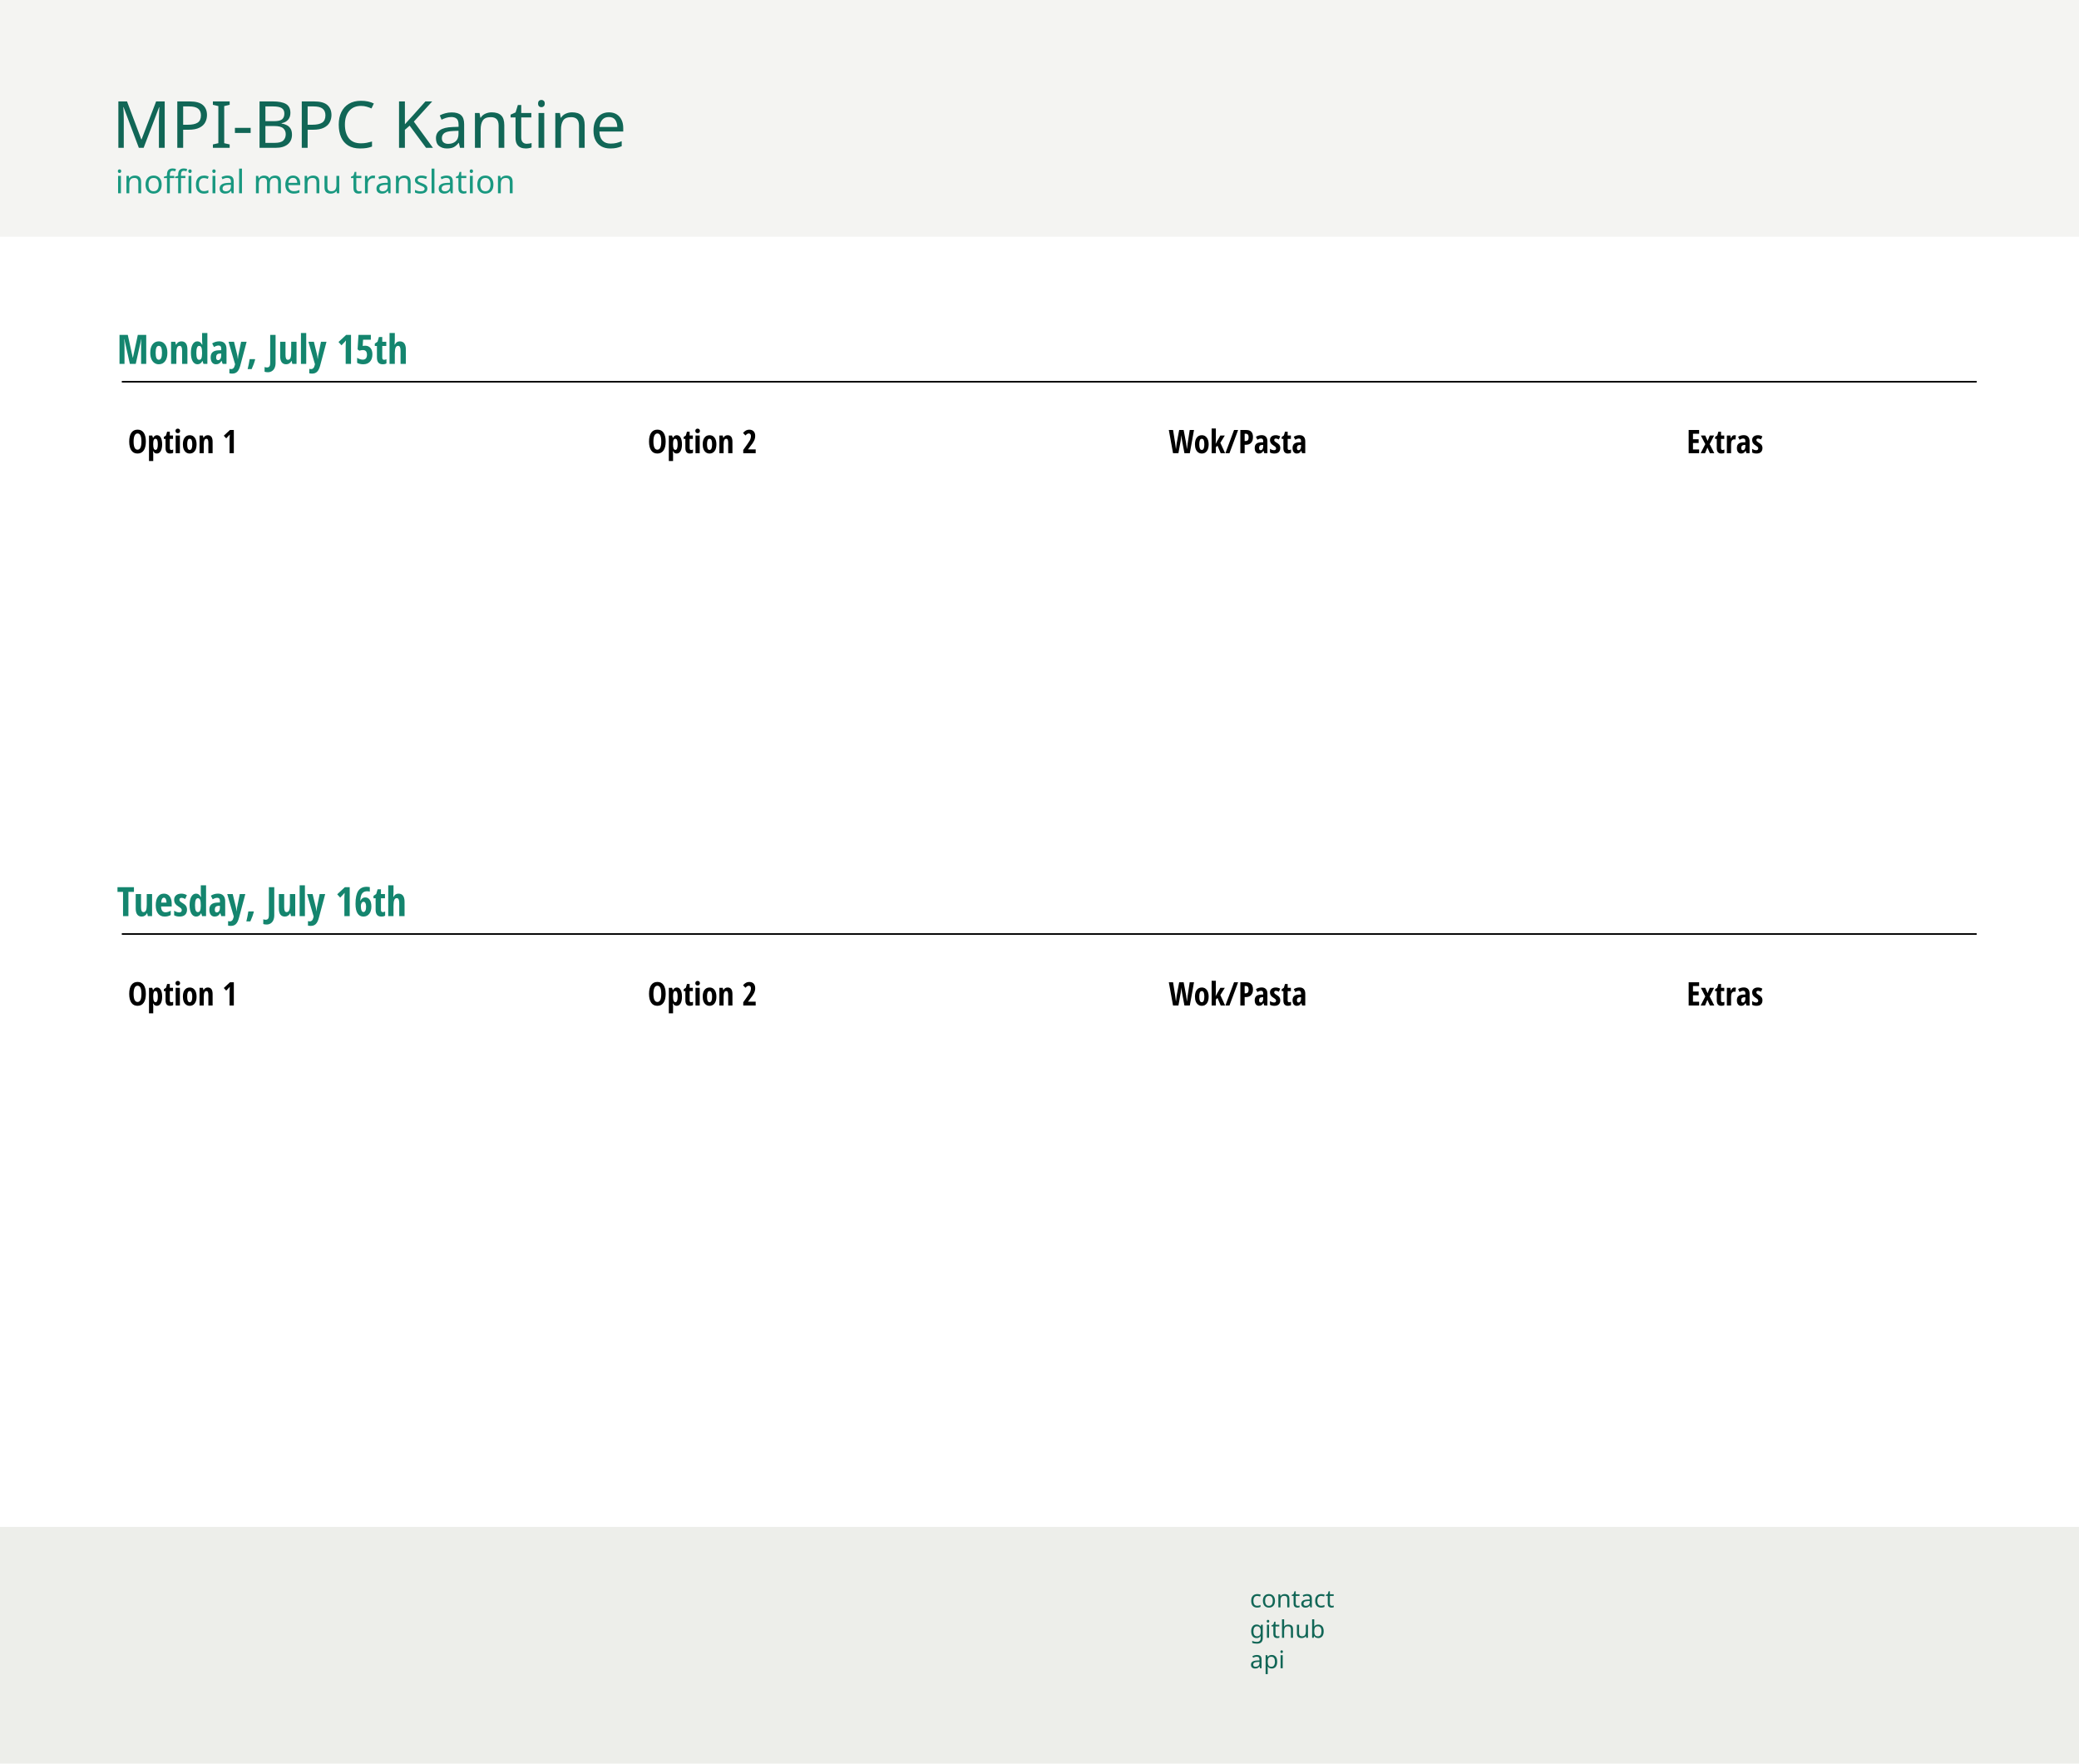
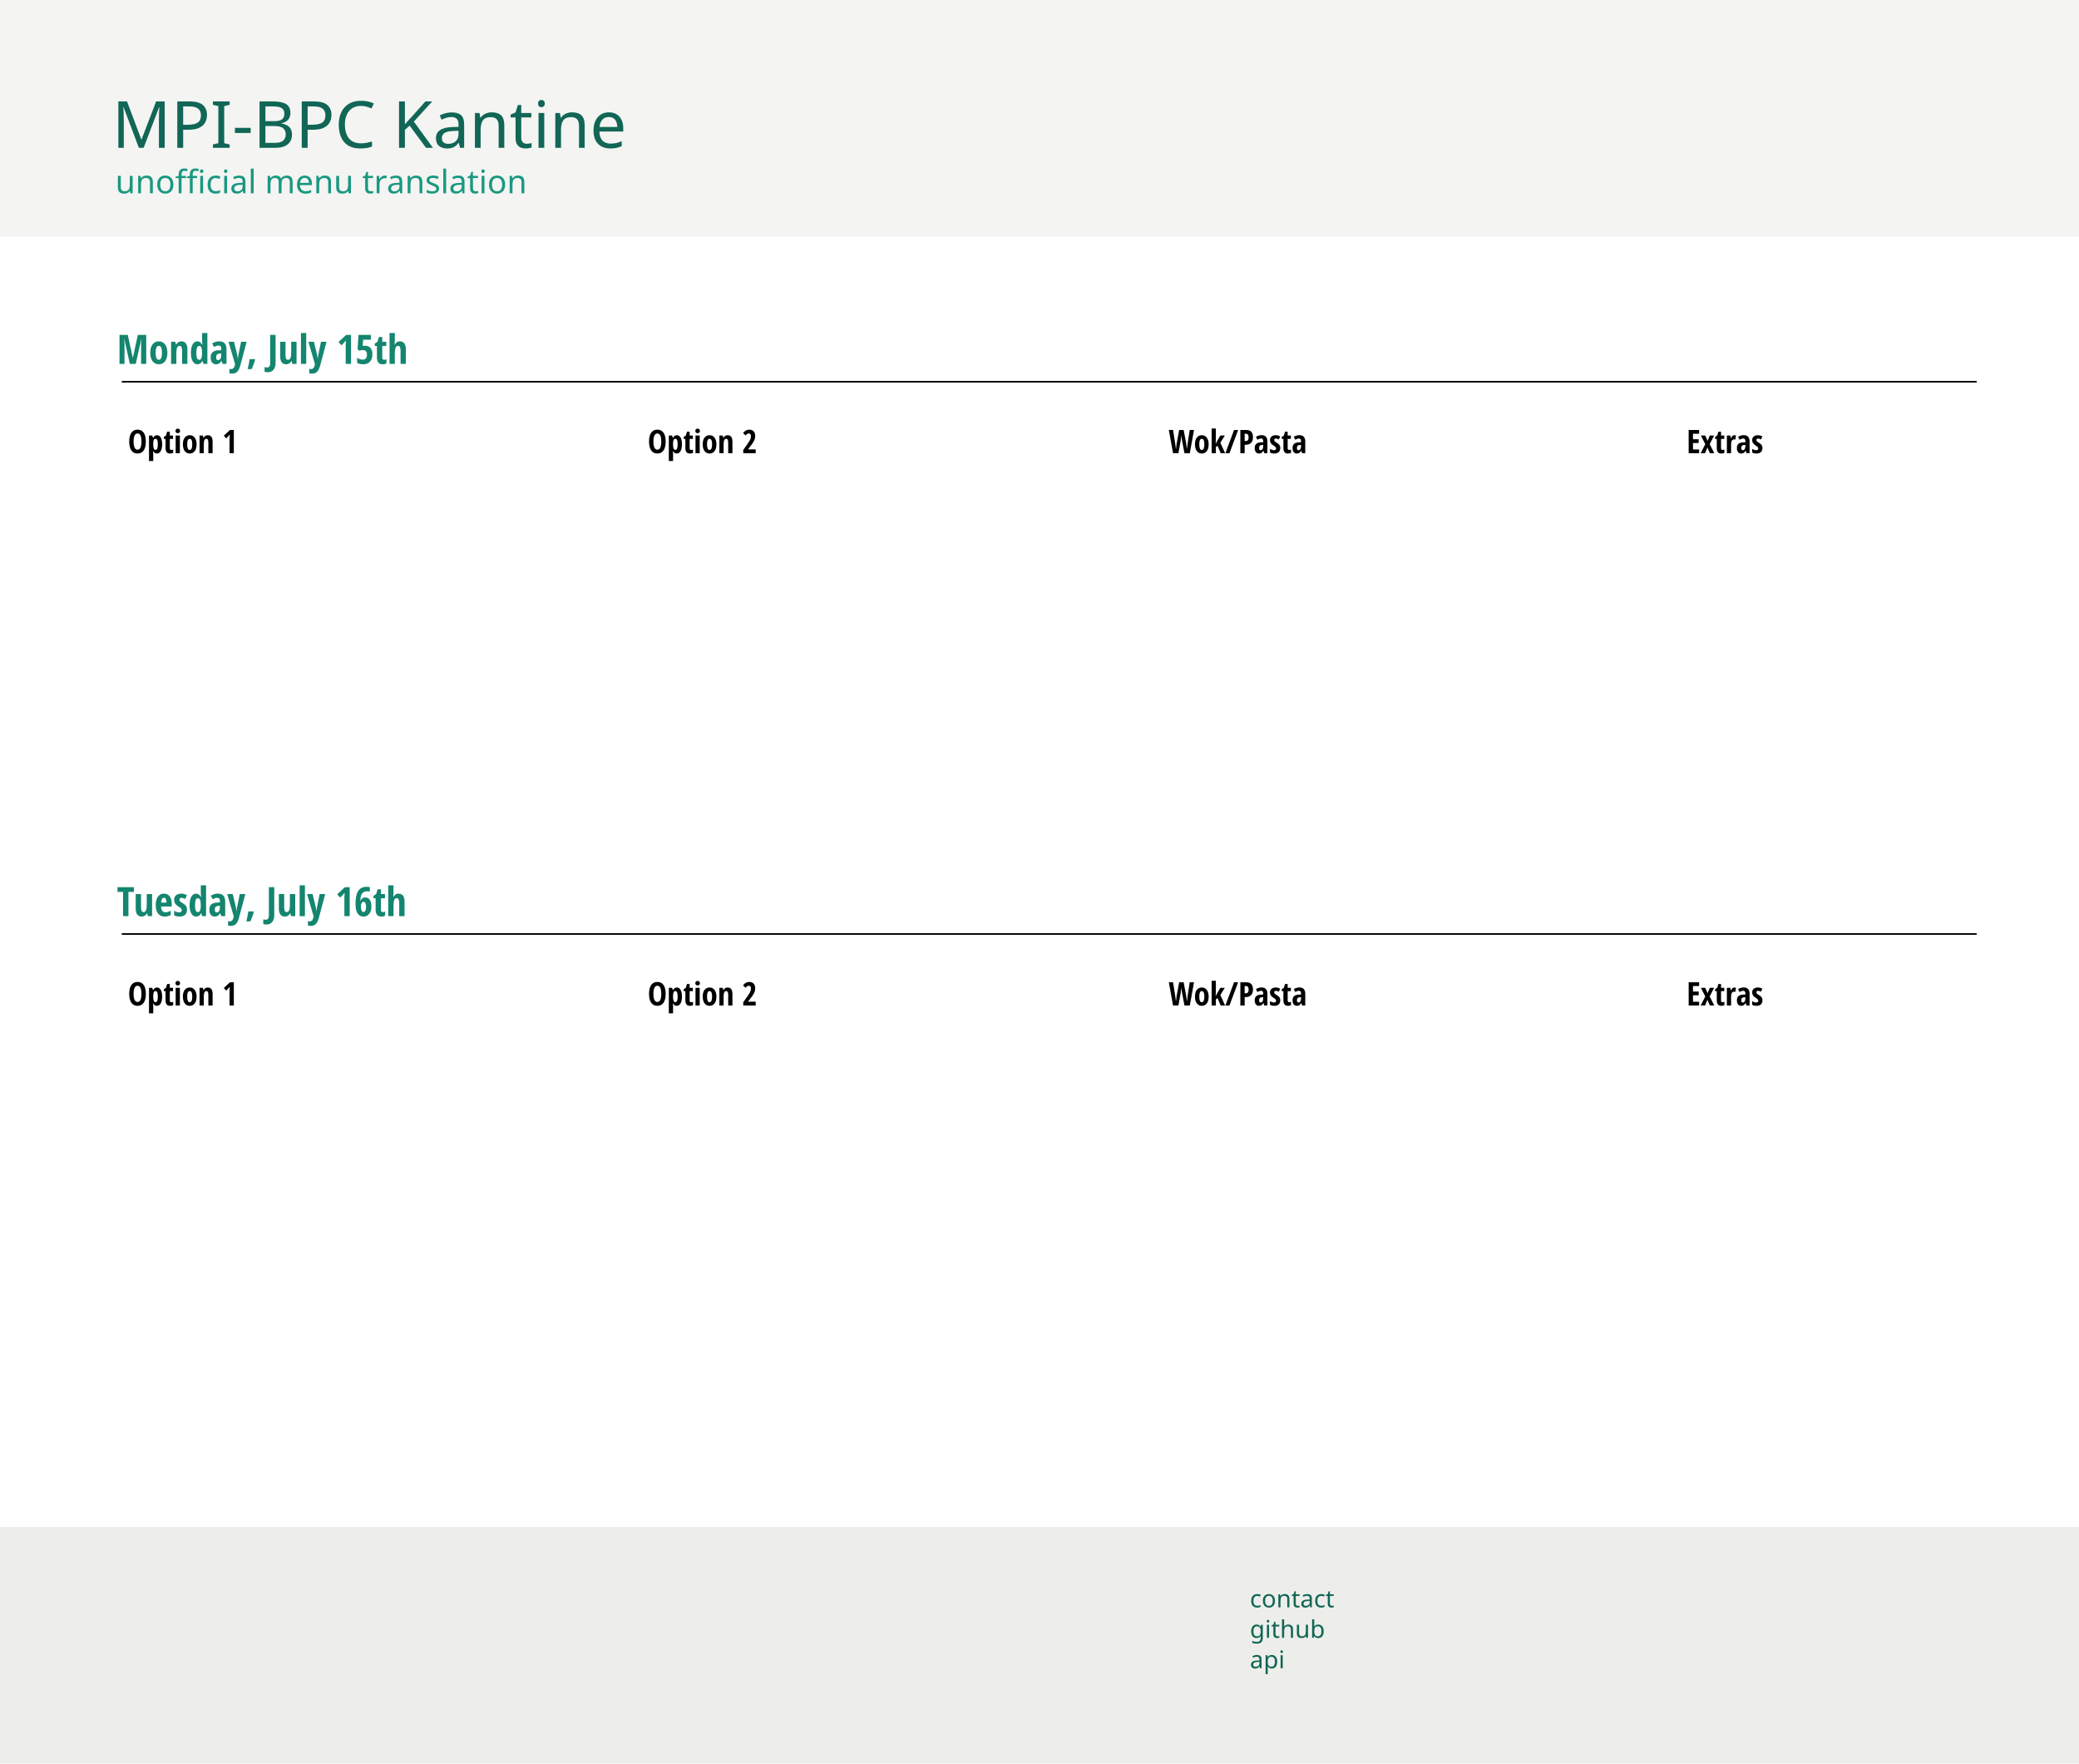
<svg xmlns="http://www.w3.org/2000/svg" width="1280" height="1085.714" viewBox="0 0 1280 1085.714" id="svg2" version="1.1">
  <defs id="defs4" />
  <g id="layer1" transform="translate(0,947.6378)">
    <rect y="-947.638" x="0" height="145.714" width="1280" id="rect4252" style="fill:#f4f4f2;fill-opacity:1" />
    <rect style="fill:#116656;fill-opacity:1;fill-rule:evenodd;stroke:#000000;stroke-width:1px;stroke-linecap:butt;stroke-linejoin:miter;stroke-opacity:1" id="rect3336" width="142.857" height="120" x="-297.143" y="-599.066" />
    <rect style="fill:#ddded6;fill-opacity:1" id="rect4138" width="185.714" height="145.714" x="-317.143" y="-419.066" />
    <text xml:space="preserve" style="font-style:normal;font-variant:normal;font-weight:normal;font-stretch:normal;font-size:40px;line-height:125%;font-family:'Fira sans';-inkscape-font-specification:'Fira sans';letter-spacing:0px;word-spacing:0px;fill:#116656;fill-opacity:1;stroke:none;stroke-width:1px;stroke-linecap:butt;stroke-linejoin:miter;stroke-opacity:1" x="69" y="-856.638" id="text4140">
      <tspan id="tspan4142" x="69" y="-856.638" style="font-style:normal;font-variant:normal;font-weight:normal;font-stretch:normal;font-family:'Fira sans';-inkscape-font-specification:'Fira sans';fill:#116656;fill-opacity:1">MPI-BPC Kantine</tspan>
    </text>
    <text xml:space="preserve" style="font-style:normal;font-variant:normal;font-weight:bold;font-stretch:condensed;font-size:40px;line-height:125%;font-family:'Open Sans Condensed';-inkscape-font-specification:'Open Sans Condensed,  Bold Condensed';letter-spacing:0px;word-spacing:0px;fill:#14856e;fill-opacity:1;stroke:none;stroke-width:1px;stroke-linecap:butt;stroke-linejoin:miter;stroke-opacity:1" x="72" y="-723.638" id="text4144">
      <tspan id="tspan4146" x="72" y="-723.638" style="font-style:normal;font-variant:normal;font-weight:bold;font-stretch:condensed;font-size:25px;font-family:'Open Sans Condensed';-inkscape-font-specification:'Open Sans Condensed,  Bold Condensed';fill:#14856e;fill-opacity:1">Monday, July 15th</tspan>
    </text>
    <path style="fill:none;fill-rule:evenodd;stroke:#000000;stroke-width:1px;stroke-linecap:butt;stroke-linejoin:miter;stroke-opacity:1" d="m 75,-712.638 1142,0" id="path4148" />
    <flowRoot xml:space="preserve" id="flowRoot4150" style="font-style:normal;font-variant:normal;font-weight:normal;font-stretch:normal;font-size:15px;line-height:125%;font-family:'Fira sans';-inkscape-font-specification:'Fira sans';letter-spacing:0px;word-spacing:0px;fill:#000000;fill-opacity:1;stroke:none;stroke-width:1px;stroke-linecap:butt;stroke-linejoin:miter;stroke-opacity:1" transform="translate(-22.02588,-865.6378)">
      <flowRegion id="flowRegion4152">
        <rect id="rect4154" width="208" height="195" x="102" y="206" style="font-style:normal;font-variant:normal;font-weight:normal;font-stretch:normal;font-size:15px;font-family:'Fira sans';-inkscape-font-specification:'Fira sans'" />
      </flowRegion>
      <flowPara id="flowPara4156">Hühnerfrikassee "Hausfrauen- Art" mit Spargel, Champignons und Erbsen in einer Sahnesoße Obst(7,3,g,i,) incl. zwei Beilagen</flowPara>
    </flowRoot>
    <flowRoot transform="translate(-23,-755.6378)" style="font-style:normal;font-variant:normal;font-weight:normal;font-stretch:normal;font-size:15px;line-height:125%;font-family:'Fira sans';-inkscape-font-specification:'Fira sans';letter-spacing:0px;word-spacing:0px;fill:#5e5e5e;fill-opacity:1;stroke:none;stroke-width:1px;stroke-linecap:butt;stroke-linejoin:miter;stroke-opacity:1" id="flowRoot4162" xml:space="preserve">
      <flowRegion id="flowRegion4164">
        <rect style="font-style:normal;font-variant:normal;font-weight:normal;font-stretch:normal;font-size:15px;font-family:'Fira sans';-inkscape-font-specification:'Fira sans';fill:#5e5e5e;fill-opacity:1" y="206" x="102" height="195" width="208" id="rect4166" />
      </flowRegion>
      <flowPara id="flowPara4168">Chicken Fricassee "housewives kind" with asparagus, mushrooms and peas in a cream sauce fruit(7,3,g,i,) with two side dishes</flowPara>
    </flowRoot>
    <text xml:space="preserve" style="font-style:normal;font-variant:normal;font-weight:bold;font-stretch:condensed;font-size:40px;line-height:125%;font-family:'Open Sans Condensed';-inkscape-font-specification:'Open Sans Condensed,  Bold Condensed';letter-spacing:0px;word-spacing:0px;fill:#000000;fill-opacity:1;stroke:none;stroke-width:1px;stroke-linecap:butt;stroke-linejoin:miter;stroke-opacity:1" x="78.722" y="-668.638" id="text4170">
      <tspan id="tspan4172" x="78.722" y="-668.638" style="font-style:normal;font-variant:normal;font-weight:bold;font-stretch:condensed;font-size:20px;font-family:'Open Sans Condensed';-inkscape-font-specification:'Open Sans Condensed,  Bold Condensed'">Option 1</tspan>
    </text>
    <flowRoot transform="translate(297.1025,-865.6378)" style="font-style:normal;font-variant:normal;font-weight:normal;font-stretch:normal;font-size:15px;line-height:125%;font-family:'Fira sans';-inkscape-font-specification:'Fira sans';letter-spacing:0px;word-spacing:0px;fill:#000000;fill-opacity:1;stroke:none;stroke-width:1px;stroke-linecap:butt;stroke-linejoin:miter;stroke-opacity:1" id="flowRoot4174" xml:space="preserve">
      <flowRegion id="flowRegion4176">
        <rect style="font-style:normal;font-variant:normal;font-weight:normal;font-stretch:normal;font-size:15px;font-family:'Fira sans';-inkscape-font-specification:'Fira sans'" y="206" x="102" height="195" width="208" id="rect4178" />
      </flowRegion>
      <flowPara id="flowPara4180">Hirse-Käseschnitte frisch gebacken auf einem Gemüseragout, Obst (7a,c,g,i) incl. zwei Beilagen</flowPara>
    </flowRoot>
    <flowRoot xml:space="preserve" id="flowRoot4182" style="font-style:normal;font-variant:normal;font-weight:normal;font-stretch:normal;font-size:15px;line-height:125%;font-family:'Fira sans';-inkscape-font-specification:'Fira sans';letter-spacing:0px;word-spacing:0px;fill:#5e5e5e;fill-opacity:1;stroke:none;stroke-width:1px;stroke-linecap:butt;stroke-linejoin:miter;stroke-opacity:1" transform="translate(297.4468,-775.6378)">
      <flowRegion id="flowRegion4184">
        <rect id="rect4186" width="208" height="195" x="102" y="206" style="font-style:normal;font-variant:normal;font-weight:normal;font-stretch:normal;font-size:15px;font-family:'Fira sans';-inkscape-font-specification:'Fira sans';fill:#5e5e5e;fill-opacity:1" />
      </flowRegion>
      <flowPara id="flowPara4188">Millet cheese cuts freshly baked on a vegetable ragout, fruit (7a, c, g, i) incl. Two side dishes</flowPara>
    </flowRoot>
    <text id="text4190" y="-668.638" x="398.766" style="font-style:normal;font-variant:normal;font-weight:bold;font-stretch:condensed;font-size:40px;line-height:125%;font-family:'Open Sans Condensed';-inkscape-font-specification:'Open Sans Condensed,  Bold Condensed';letter-spacing:0px;word-spacing:0px;fill:#000000;fill-opacity:1;stroke:none;stroke-width:1px;stroke-linecap:butt;stroke-linejoin:miter;stroke-opacity:1" xml:space="preserve">
      <tspan style="font-style:normal;font-variant:normal;font-weight:bold;font-stretch:condensed;font-size:20px;font-family:'Open Sans Condensed';-inkscape-font-specification:'Open Sans Condensed,  Bold Condensed'" y="-668.638" x="398.766" id="tspan4192">Option 2</tspan>
    </text>
    <flowRoot xml:space="preserve" id="flowRoot4194" style="font-style:normal;font-variant:normal;font-weight:normal;font-stretch:normal;font-size:15px;line-height:125%;font-family:'Fira sans';-inkscape-font-specification:'Fira sans';letter-spacing:0px;word-spacing:0px;fill:#000000;fill-opacity:1;stroke:none;stroke-width:1px;stroke-linecap:butt;stroke-linejoin:miter;stroke-opacity:1" transform="translate(616.8315,-865.6378)">
      <flowRegion id="flowRegion4196">
        <rect id="rect4198" width="208" height="195" x="102" y="206" style="font-style:normal;font-variant:normal;font-weight:normal;font-stretch:normal;font-size:15px;font-family:'Fira sans';-inkscape-font-specification:'Fira sans'" />
      </flowRegion>
      <flowPara id="flowPara4200">Gebratene Rindfleischstreifen mit Asia Gemüse in einer Kokos-Currysoße auf Mi-Nudeln(a,d,f,i,k) 3,50 €</flowPara>
    </flowRoot>
    <flowRoot transform="translate(617.835,-775.6378)" style="font-style:normal;font-variant:normal;font-weight:normal;font-stretch:normal;font-size:15px;line-height:125%;font-family:'Fira sans';-inkscape-font-specification:'Fira sans';letter-spacing:0px;word-spacing:0px;fill:#5e5e5e;fill-opacity:1;stroke:none;stroke-width:1px;stroke-linecap:butt;stroke-linejoin:miter;stroke-opacity:1" id="flowRoot4202" xml:space="preserve">
      <flowRegion id="flowRegion4204">
        <rect style="font-style:normal;font-variant:normal;font-weight:normal;font-stretch:normal;font-size:15px;font-family:'Fira sans';-inkscape-font-specification:'Fira sans';fill:#5e5e5e;fill-opacity:1" y="206" x="102" height="195" width="208" id="rect4206" />
      </flowRegion>
      <flowPara id="flowPara4208">Fried beef strips with Asia vegetables in a coconut curry sauce on Mi-Nudeln(a,d,f,i,k) </flowPara>
      <flowPara id="flowPara4214">€ 3.50</flowPara>
    </flowRoot>
    <text xml:space="preserve" style="font-style:normal;font-variant:normal;font-weight:bold;font-stretch:condensed;font-size:40px;line-height:125%;font-family:'Open Sans Condensed';-inkscape-font-specification:'Open Sans Condensed,  Bold Condensed';letter-spacing:0px;word-spacing:0px;fill:#000000;fill-opacity:1;stroke:none;stroke-width:1px;stroke-linecap:butt;stroke-linejoin:miter;stroke-opacity:1" x="719.454" y="-668.638" id="text4210">
      <tspan id="tspan4212" x="719.454" y="-668.638" style="font-style:normal;font-variant:normal;font-weight:bold;font-stretch:condensed;font-size:20px;font-family:'Open Sans Condensed';-inkscape-font-specification:'Open Sans Condensed,  Bold Condensed'">Wok/Pasta</tspan>
    </text>
    <flowRoot transform="translate(937,-865.6378)" style="font-style:normal;font-variant:normal;font-weight:normal;font-stretch:normal;font-size:15px;line-height:125%;font-family:'Fira sans';-inkscape-font-specification:'Fira sans';letter-spacing:0px;word-spacing:0px;fill:#000000;fill-opacity:1;stroke:none;stroke-width:1px;stroke-linecap:butt;stroke-linejoin:miter;stroke-opacity:1" id="flowRoot4216" xml:space="preserve">
      <flowRegion id="flowRegion4218">
        <rect style="font-style:normal;font-variant:normal;font-weight:normal;font-stretch:normal;font-size:15px;font-family:'Fira sans';-inkscape-font-specification:'Fira sans'" y="206" x="102" height="195" width="208" id="rect4220" />
      </flowRegion>
      <flowPara id="flowPara4222">Blumenkohlgemüse </flowPara>
      <flowPara id="flowPara4238">Mix Salat</flowPara>
      <flowPara id="flowPara4240">Butterreis</flowPara>
      <flowPara id="flowPara4242">Salzkartoffeln</flowPara>
    </flowRoot>
    <flowRoot xml:space="preserve" id="flowRoot4224" style="font-style:normal;font-variant:normal;font-weight:normal;font-stretch:normal;font-size:15px;line-height:125%;font-family:'Fira sans';-inkscape-font-specification:'Fira sans';letter-spacing:0px;word-spacing:0px;fill:#5e5e5e;fill-opacity:1;stroke:none;stroke-width:1px;stroke-linecap:butt;stroke-linejoin:miter;stroke-opacity:1" transform="translate(937,-775.6378)">
      <flowRegion id="flowRegion4226">
        <rect id="rect4228" width="208" height="195" x="102" y="206" style="font-style:normal;font-variant:normal;font-weight:normal;font-stretch:normal;font-size:15px;font-family:'Fira sans';-inkscape-font-specification:'Fira sans';fill:#5e5e5e;fill-opacity:1" />
      </flowRegion>
      <flowPara id="flowPara4232">Cauliflower </flowPara>
      <flowPara id="flowPara4246">Salad Mix </flowPara>
      <flowPara id="flowPara4248">butter rice </flowPara>
      <flowPara id="flowPara4250">boiled potatoes</flowPara>
    </flowRoot>
    <text id="text4234" y="-668.638" x="1038.414" style="font-style:normal;font-variant:normal;font-weight:bold;font-stretch:condensed;font-size:40px;line-height:125%;font-family:'Open Sans Condensed';-inkscape-font-specification:'Open Sans Condensed,  Bold Condensed';letter-spacing:0px;word-spacing:0px;fill:#000000;fill-opacity:1;stroke:none;stroke-width:1px;stroke-linecap:butt;stroke-linejoin:miter;stroke-opacity:1" xml:space="preserve">
      <tspan style="font-style:normal;font-variant:normal;font-weight:bold;font-stretch:condensed;font-size:20px;font-family:'Open Sans Condensed';-inkscape-font-specification:'Open Sans Condensed,  Bold Condensed'" y="-668.638" x="1038.414" id="tspan4236">Extras</tspan>
    </text>
    <text id="text4311" y="-383.638" x="72" style="font-style:normal;font-variant:normal;font-weight:bold;font-stretch:condensed;font-size:40px;line-height:125%;font-family:'Open Sans Condensed';-inkscape-font-specification:'Open Sans Condensed,  Bold Condensed';letter-spacing:0px;word-spacing:0px;fill:#14856e;fill-opacity:1;stroke:none;stroke-width:1px;stroke-linecap:butt;stroke-linejoin:miter;stroke-opacity:1" xml:space="preserve">
      <tspan style="font-style:normal;font-variant:normal;font-weight:bold;font-stretch:condensed;font-size:25px;font-family:'Open Sans Condensed';-inkscape-font-specification:'Open Sans Condensed,  Bold Condensed';fill:#14856e;fill-opacity:1" y="-383.638" x="72" id="tspan4313">Tuesday, July 16th</tspan>
    </text>
    <path id="path4315" d="m 75,-372.638 1142,0" style="fill:none;fill-rule:evenodd;stroke:#000000;stroke-width:1px;stroke-linecap:butt;stroke-linejoin:miter;stroke-opacity:1" />
    <flowRoot transform="translate(-22.02588,-525.6378)" style="font-style:normal;font-variant:normal;font-weight:normal;font-stretch:normal;font-size:15px;line-height:125%;font-family:'Fira sans';-inkscape-font-specification:'Fira sans';letter-spacing:0px;word-spacing:0px;fill:#000000;fill-opacity:1;stroke:none;stroke-width:1px;stroke-linecap:butt;stroke-linejoin:miter;stroke-opacity:1" id="flowRoot4319" xml:space="preserve">
      <flowRegion id="flowRegion4321">
        <rect style="font-style:normal;font-variant:normal;font-weight:normal;font-stretch:normal;font-size:15px;font-family:'Fira sans';-inkscape-font-specification:'Fira sans'" y="206" x="102" height="195" width="208" id="rect4323" />
      </flowRegion>
      <flowPara id="flowPara4325">Hühnerfrikassee "Hausfrauen- Art" mit Spargel, Champignons und Erbsen in einer Sahnesoße Obst(7,3,g,i,) incl. zwei Beilagen</flowPara>
    </flowRoot>
    <flowRoot xml:space="preserve" id="flowRoot4327" style="font-style:normal;font-variant:normal;font-weight:normal;font-stretch:normal;font-size:15px;line-height:125%;font-family:'Fira sans';-inkscape-font-specification:'Fira sans';letter-spacing:0px;word-spacing:0px;fill:#5e5e5e;fill-opacity:1;stroke:none;stroke-width:1px;stroke-linecap:butt;stroke-linejoin:miter;stroke-opacity:1" transform="translate(-23,-415.6378)">
      <flowRegion id="flowRegion4329">
        <rect id="rect4331" width="208" height="195" x="102" y="206" style="font-style:normal;font-variant:normal;font-weight:normal;font-stretch:normal;font-size:15px;font-family:'Fira sans';-inkscape-font-specification:'Fira sans';fill:#5e5e5e;fill-opacity:1" />
      </flowRegion>
      <flowPara id="flowPara4333">Chicken Fricassee "housewives kind" with asparagus, mushrooms and peas in a cream sauce fruit(7,3,g,i,) with two side dishes</flowPara>
    </flowRoot>
    <text id="text4335" y="-328.638" x="78.722" style="font-style:normal;font-variant:normal;font-weight:bold;font-stretch:condensed;font-size:40px;line-height:125%;font-family:'Open Sans Condensed';-inkscape-font-specification:'Open Sans Condensed,  Bold Condensed';letter-spacing:0px;word-spacing:0px;fill:#000000;fill-opacity:1;stroke:none;stroke-width:1px;stroke-linecap:butt;stroke-linejoin:miter;stroke-opacity:1" xml:space="preserve">
      <tspan style="font-style:normal;font-variant:normal;font-weight:bold;font-stretch:condensed;font-size:20px;font-family:'Open Sans Condensed';-inkscape-font-specification:'Open Sans Condensed,  Bold Condensed'" y="-328.638" x="78.722" id="tspan4337">Option 1</tspan>
    </text>
    <flowRoot xml:space="preserve" id="flowRoot4341" style="font-style:normal;font-variant:normal;font-weight:normal;font-stretch:normal;font-size:15px;line-height:125%;font-family:'Fira sans';-inkscape-font-specification:'Fira sans';letter-spacing:0px;word-spacing:0px;fill:#000000;fill-opacity:1;stroke:none;stroke-width:1px;stroke-linecap:butt;stroke-linejoin:miter;stroke-opacity:1" transform="translate(297.1025,-525.6378)">
      <flowRegion id="flowRegion4343">
        <rect id="rect4345" width="208" height="195" x="102" y="206" style="font-style:normal;font-variant:normal;font-weight:normal;font-stretch:normal;font-size:15px;font-family:'Fira sans';-inkscape-font-specification:'Fira sans'" />
      </flowRegion>
      <flowPara id="flowPara4347">Hirse-Käseschnitte frisch gebacken auf einem Gemüseragout, Obst (7a,c,g,i) incl. zwei Beilagen</flowPara>
    </flowRoot>
    <flowRoot transform="translate(297.4468,-435.6378)" style="font-style:normal;font-variant:normal;font-weight:normal;font-stretch:normal;font-size:15px;line-height:125%;font-family:'Fira sans';-inkscape-font-specification:'Fira sans';letter-spacing:0px;word-spacing:0px;fill:#5e5e5e;fill-opacity:1;stroke:none;stroke-width:1px;stroke-linecap:butt;stroke-linejoin:miter;stroke-opacity:1" id="flowRoot4349" xml:space="preserve">
      <flowRegion id="flowRegion4351">
        <rect style="font-style:normal;font-variant:normal;font-weight:normal;font-stretch:normal;font-size:15px;font-family:'Fira sans';-inkscape-font-specification:'Fira sans';fill:#5e5e5e;fill-opacity:1" y="206" x="102" height="195" width="208" id="rect4353" />
      </flowRegion>
      <flowPara id="flowPara4355">Millet cheese cuts freshly baked on a vegetable ragout, fruit (7a, c, g, i) incl. Two side dishes</flowPara>
    </flowRoot>
    <text xml:space="preserve" style="font-style:normal;font-variant:normal;font-weight:bold;font-stretch:condensed;font-size:40px;line-height:125%;font-family:'Open Sans Condensed';-inkscape-font-specification:'Open Sans Condensed,  Bold Condensed';letter-spacing:0px;word-spacing:0px;fill:#000000;fill-opacity:1;stroke:none;stroke-width:1px;stroke-linecap:butt;stroke-linejoin:miter;stroke-opacity:1" x="398.766" y="-328.638" id="text4357">
      <tspan id="tspan4359" x="398.766" y="-328.638" style="font-style:normal;font-variant:normal;font-weight:bold;font-stretch:condensed;font-size:20px;font-family:'Open Sans Condensed';-inkscape-font-specification:'Open Sans Condensed,  Bold Condensed'">Option 2</tspan>
    </text>
    <flowRoot transform="translate(616.8315,-525.6378)" style="font-style:normal;font-variant:normal;font-weight:normal;font-stretch:normal;font-size:15px;line-height:125%;font-family:'Fira sans';-inkscape-font-specification:'Fira sans';letter-spacing:0px;word-spacing:0px;fill:#000000;fill-opacity:1;stroke:none;stroke-width:1px;stroke-linecap:butt;stroke-linejoin:miter;stroke-opacity:1" id="flowRoot4363" xml:space="preserve">
      <flowRegion id="flowRegion4365">
        <rect style="font-style:normal;font-variant:normal;font-weight:normal;font-stretch:normal;font-size:15px;font-family:'Fira sans';-inkscape-font-specification:'Fira sans'" y="206" x="102" height="195" width="208" id="rect4367" />
      </flowRegion>
      <flowPara id="flowPara4369">Gebratene Rindfleischstreifen mit Asia Gemüse in einer Kokos-Currysoße auf Mi-Nudeln(a,d,f,i,k) 3,50 €</flowPara>
    </flowRoot>
    <flowRoot xml:space="preserve" id="flowRoot4371" style="font-style:normal;font-variant:normal;font-weight:normal;font-stretch:normal;font-size:15px;line-height:125%;font-family:'Fira sans';-inkscape-font-specification:'Fira sans';letter-spacing:0px;word-spacing:0px;fill:#5e5e5e;fill-opacity:1;stroke:none;stroke-width:1px;stroke-linecap:butt;stroke-linejoin:miter;stroke-opacity:1" transform="translate(617.835,-435.6378)">
      <flowRegion id="flowRegion4373">
        <rect id="rect4375" width="208" height="195" x="102" y="206" style="font-style:normal;font-variant:normal;font-weight:normal;font-stretch:normal;font-size:15px;font-family:'Fira sans';-inkscape-font-specification:'Fira sans';fill:#5e5e5e;fill-opacity:1" />
      </flowRegion>
      <flowPara id="flowPara4377">Fried beef strips with Asia vegetables in a coconut curry sauce on Mi-Nudeln(a,d,f,i,k) </flowPara>
      <flowPara id="flowPara4379">€ 3.50</flowPara>
    </flowRoot>
    <text id="text4381" y="-328.638" x="719.454" style="font-style:normal;font-variant:normal;font-weight:bold;font-stretch:condensed;font-size:40px;line-height:125%;font-family:'Open Sans Condensed';-inkscape-font-specification:'Open Sans Condensed,  Bold Condensed';letter-spacing:0px;word-spacing:0px;fill:#000000;fill-opacity:1;stroke:none;stroke-width:1px;stroke-linecap:butt;stroke-linejoin:miter;stroke-opacity:1" xml:space="preserve">
      <tspan style="font-style:normal;font-variant:normal;font-weight:bold;font-stretch:condensed;font-size:20px;font-family:'Open Sans Condensed';-inkscape-font-specification:'Open Sans Condensed,  Bold Condensed'" y="-328.638" x="719.454" id="tspan4383">Wok/Pasta</tspan>
    </text>
    <flowRoot xml:space="preserve" id="flowRoot4387" style="font-style:normal;font-variant:normal;font-weight:normal;font-stretch:normal;font-size:15px;line-height:125%;font-family:'Fira sans';-inkscape-font-specification:'Fira sans';letter-spacing:0px;word-spacing:0px;fill:#000000;fill-opacity:1;stroke:none;stroke-width:1px;stroke-linecap:butt;stroke-linejoin:miter;stroke-opacity:1" transform="translate(937,-525.6378)">
      <flowRegion id="flowRegion4389">
        <rect id="rect4391" width="208" height="195" x="102" y="206" style="font-style:normal;font-variant:normal;font-weight:normal;font-stretch:normal;font-size:15px;font-family:'Fira sans';-inkscape-font-specification:'Fira sans'" />
      </flowRegion>
      <flowPara id="flowPara4393">Blumenkohlgemüse </flowPara>
      <flowPara id="flowPara4395">Mix Salat</flowPara>
      <flowPara id="flowPara4397">Butterreis</flowPara>
      <flowPara id="flowPara4399">Salzkartoffeln</flowPara>
    </flowRoot>
    <flowRoot transform="translate(937,-435.6378)" style="font-style:normal;font-variant:normal;font-weight:normal;font-stretch:normal;font-size:15px;line-height:125%;font-family:'Fira sans';-inkscape-font-specification:'Fira sans';letter-spacing:0px;word-spacing:0px;fill:#5e5e5e;fill-opacity:1;stroke:none;stroke-width:1px;stroke-linecap:butt;stroke-linejoin:miter;stroke-opacity:1" id="flowRoot4401" xml:space="preserve">
      <flowRegion id="flowRegion4403">
        <rect style="font-style:normal;font-variant:normal;font-weight:normal;font-stretch:normal;font-size:15px;font-family:'Fira sans';-inkscape-font-specification:'Fira sans';fill:#5e5e5e;fill-opacity:1" y="206" x="102" height="195" width="208" id="rect4405" />
      </flowRegion>
      <flowPara id="flowPara4407">Cauliflower </flowPara>
      <flowPara id="flowPara4409">Salad Mix </flowPara>
      <flowPara id="flowPara4411">butter rice </flowPara>
      <flowPara id="flowPara4413">boiled potatoes</flowPara>
    </flowRoot>
    <text xml:space="preserve" style="font-style:normal;font-variant:normal;font-weight:bold;font-stretch:condensed;font-size:40px;line-height:125%;font-family:'Open Sans Condensed';-inkscape-font-specification:'Open Sans Condensed,  Bold Condensed';letter-spacing:0px;word-spacing:0px;fill:#000000;fill-opacity:1;stroke:none;stroke-width:1px;stroke-linecap:butt;stroke-linejoin:miter;stroke-opacity:1" x="1038.414" y="-328.638" id="text4415">
      <tspan id="tspan4417" x="1038.414" y="-328.638" style="font-style:normal;font-variant:normal;font-weight:bold;font-stretch:condensed;font-size:20px;font-family:'Open Sans Condensed';-inkscape-font-specification:'Open Sans Condensed,  Bold Condensed'">Extras</tspan>
    </text>
    <rect style="fill:#ddded6;fill-opacity:0.527" id="rect4419" width="1280" height="145.714" x="0" y="-7.638" />
    <flowRoot xml:space="preserve" id="flowRoot4421" style="font-style:normal;font-variant:normal;font-weight:normal;font-stretch:normal;font-size:40px;line-height:125%;font-family:'Fira sans';-inkscape-font-specification:'Fira sans';letter-spacing:0px;word-spacing:0px;fill:#000000;fill-opacity:1;stroke:none;stroke-width:1px;stroke-linecap:butt;stroke-linejoin:miter;stroke-opacity:1" transform="translate(0,-939.6378)">
      <flowRegion id="flowRegion4423">
        <rect id="rect4425" width="660" height="100" x="80" y="960" style="font-style:normal;font-variant:normal;font-weight:normal;font-stretch:normal;font-family:'Fira sans';-inkscape-font-specification:'Fira sans';fill:#000000;fill-opacity:1" />
      </flowRegion>
      <flowPara style="font-style:normal;font-variant:normal;font-weight:normal;font-stretch:normal;font-size:13.75px;font-family:'Fira sans';-inkscape-font-specification:'Fira sans';fill:#000000;fill-opacity:1" id="flowPara4431">Die Daten auf dieser Website werden maschinell aus den PDF-Dateien der offiziellen Kantinen-Website extrahiert und übersetzt und erheben keinen Anspruch auf Richtigkeit oder Zuverlässigkeit.</flowPara>
    </flowRoot>
    <text xml:space="preserve" style="font-style:normal;font-weight:normal;font-size:40px;line-height:125%;font-family:sans-serif;letter-spacing:0px;word-spacing:0px;fill:#116656;fill-opacity:1;stroke:none;stroke-width:1px;stroke-linecap:butt;stroke-linejoin:miter;stroke-opacity:1" x="769.517" y="41.881" id="text4433">
      <tspan id="tspan4435" x="769.517" y="41.881" style="font-style:normal;font-variant:normal;font-weight:normal;font-stretch:normal;font-size:15px;font-family:'Fira sans';-inkscape-font-specification:'Fira sans';fill:#116656;fill-opacity:1">contact</tspan>
      <tspan x="769.517" y="60.631" style="font-style:normal;font-variant:normal;font-weight:normal;font-stretch:normal;font-size:15px;font-family:'Fira sans';-inkscape-font-specification:'Fira sans';fill:#116656;fill-opacity:1" id="tspan4437">github</tspan>
      <tspan x="769.517" y="79.381" style="font-style:normal;font-variant:normal;font-weight:normal;font-stretch:normal;font-size:15px;font-family:'Fira sans';-inkscape-font-specification:'Fira sans';fill:#116656;fill-opacity:1" id="tspan4443">api</tspan>
    </text>
    <text id="text4439" y="-828.638" x="71" style="font-style:normal;font-variant:normal;font-weight:normal;font-stretch:normal;font-size:40px;line-height:125%;font-family:'Fira sans';-inkscape-font-specification:'Fira sans';letter-spacing:0px;word-spacing:0px;fill:#199880;fill-opacity:1;stroke:none;stroke-width:1px;stroke-linecap:butt;stroke-linejoin:miter;stroke-opacity:1" xml:space="preserve">
-       <tspan style="font-style:normal;font-variant:normal;font-weight:normal;font-stretch:normal;font-size:20px;font-family:'Fira sans';-inkscape-font-specification:'Fira sans';fill:#199880;fill-opacity:1" y="-828.638" x="71" id="tspan4441">inofficial menu translation</tspan>
+       <tspan style="font-style:normal;font-variant:normal;font-weight:normal;font-stretch:normal;font-size:20px;font-family:'Fira sans';-inkscape-font-specification:'Fira sans';fill:#199880;fill-opacity:1" y="-828.638" x="71" id="tspan4441">unofficial menu translation</tspan>
    </text>
    <flowRoot transform="translate(0,-889.6378)" style="font-style:normal;font-variant:normal;font-weight:normal;font-stretch:normal;font-size:40px;line-height:125%;font-family:'Fira sans';-inkscape-font-specification:'Fira sans';letter-spacing:0px;word-spacing:0px;fill:#000000;fill-opacity:1;stroke:none;stroke-width:1px;stroke-linecap:butt;stroke-linejoin:miter;stroke-opacity:1" id="flowRoot4558" xml:space="preserve">
      <flowRegion id="flowRegion4560">
        <rect style="font-style:normal;font-variant:normal;font-weight:normal;font-stretch:normal;font-family:'Fira sans';-inkscape-font-specification:'Fira sans';fill:#000000;fill-opacity:1" y="960" x="80" height="100" width="660" id="rect4562" />
      </flowRegion>
      <flowPara id="flowPara4568" style="font-style:normal;font-variant:normal;font-weight:normal;font-stretch:normal;font-size:13.75px;font-family:'Fira sans';-inkscape-font-specification:'Fira sans';fill:#555555;fill-opacity:1">The data on this website was automatically extracted and translated from the PDF files on the official Kantinen-Website and no claims of reliability or correctness are made.</flowPara>
    </flowRoot>
  </g>
</svg>
